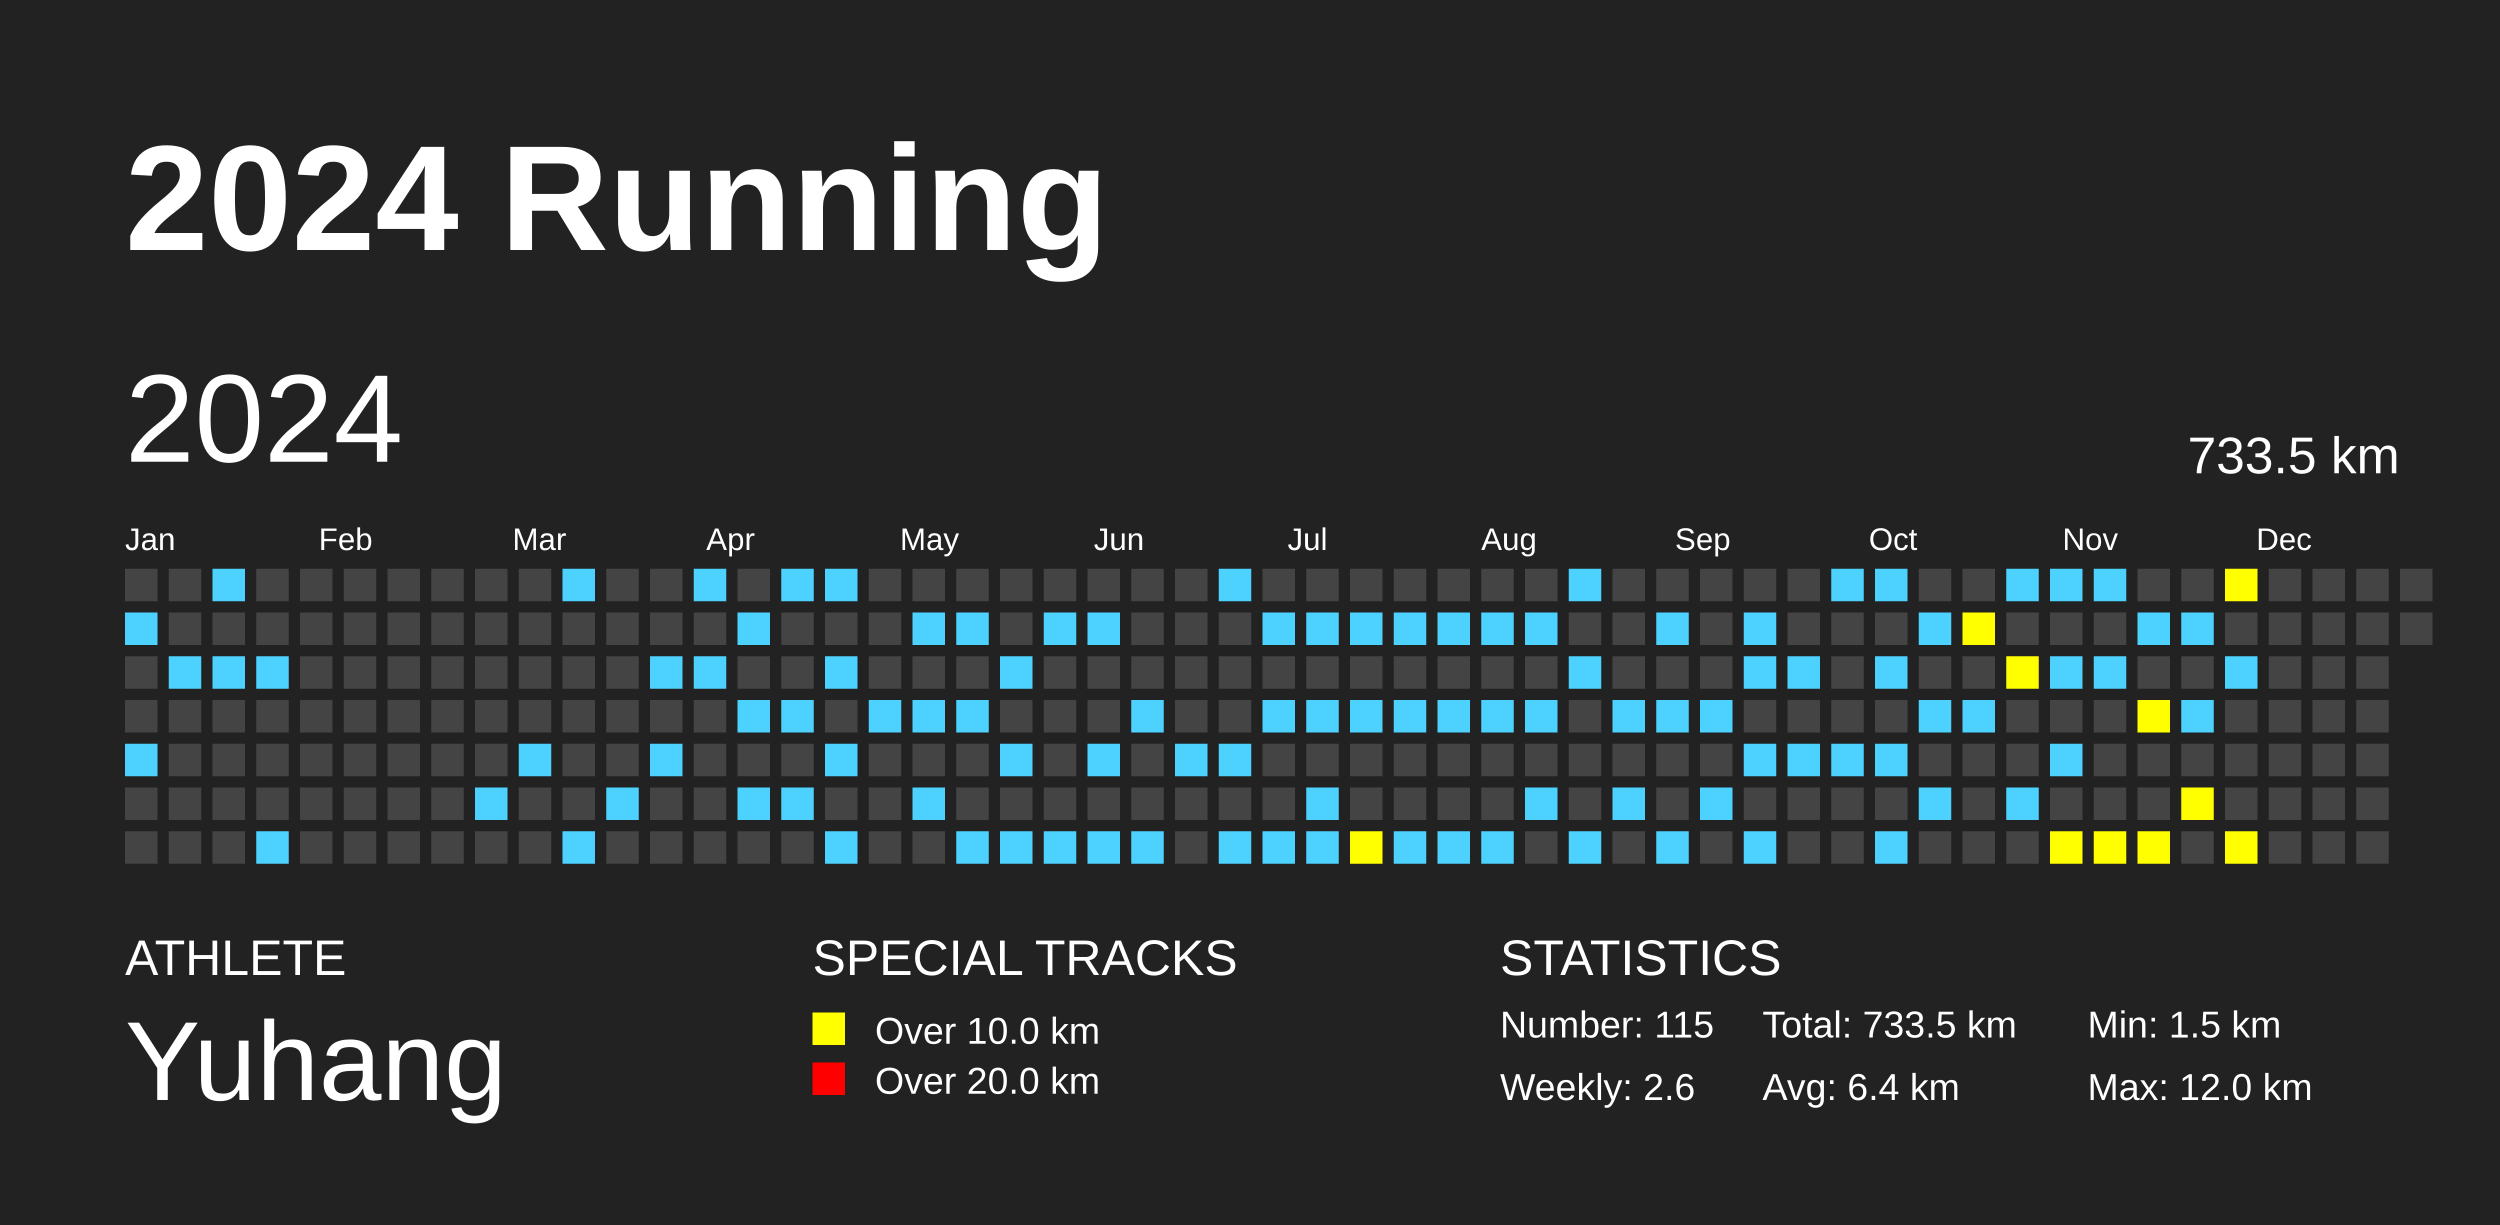
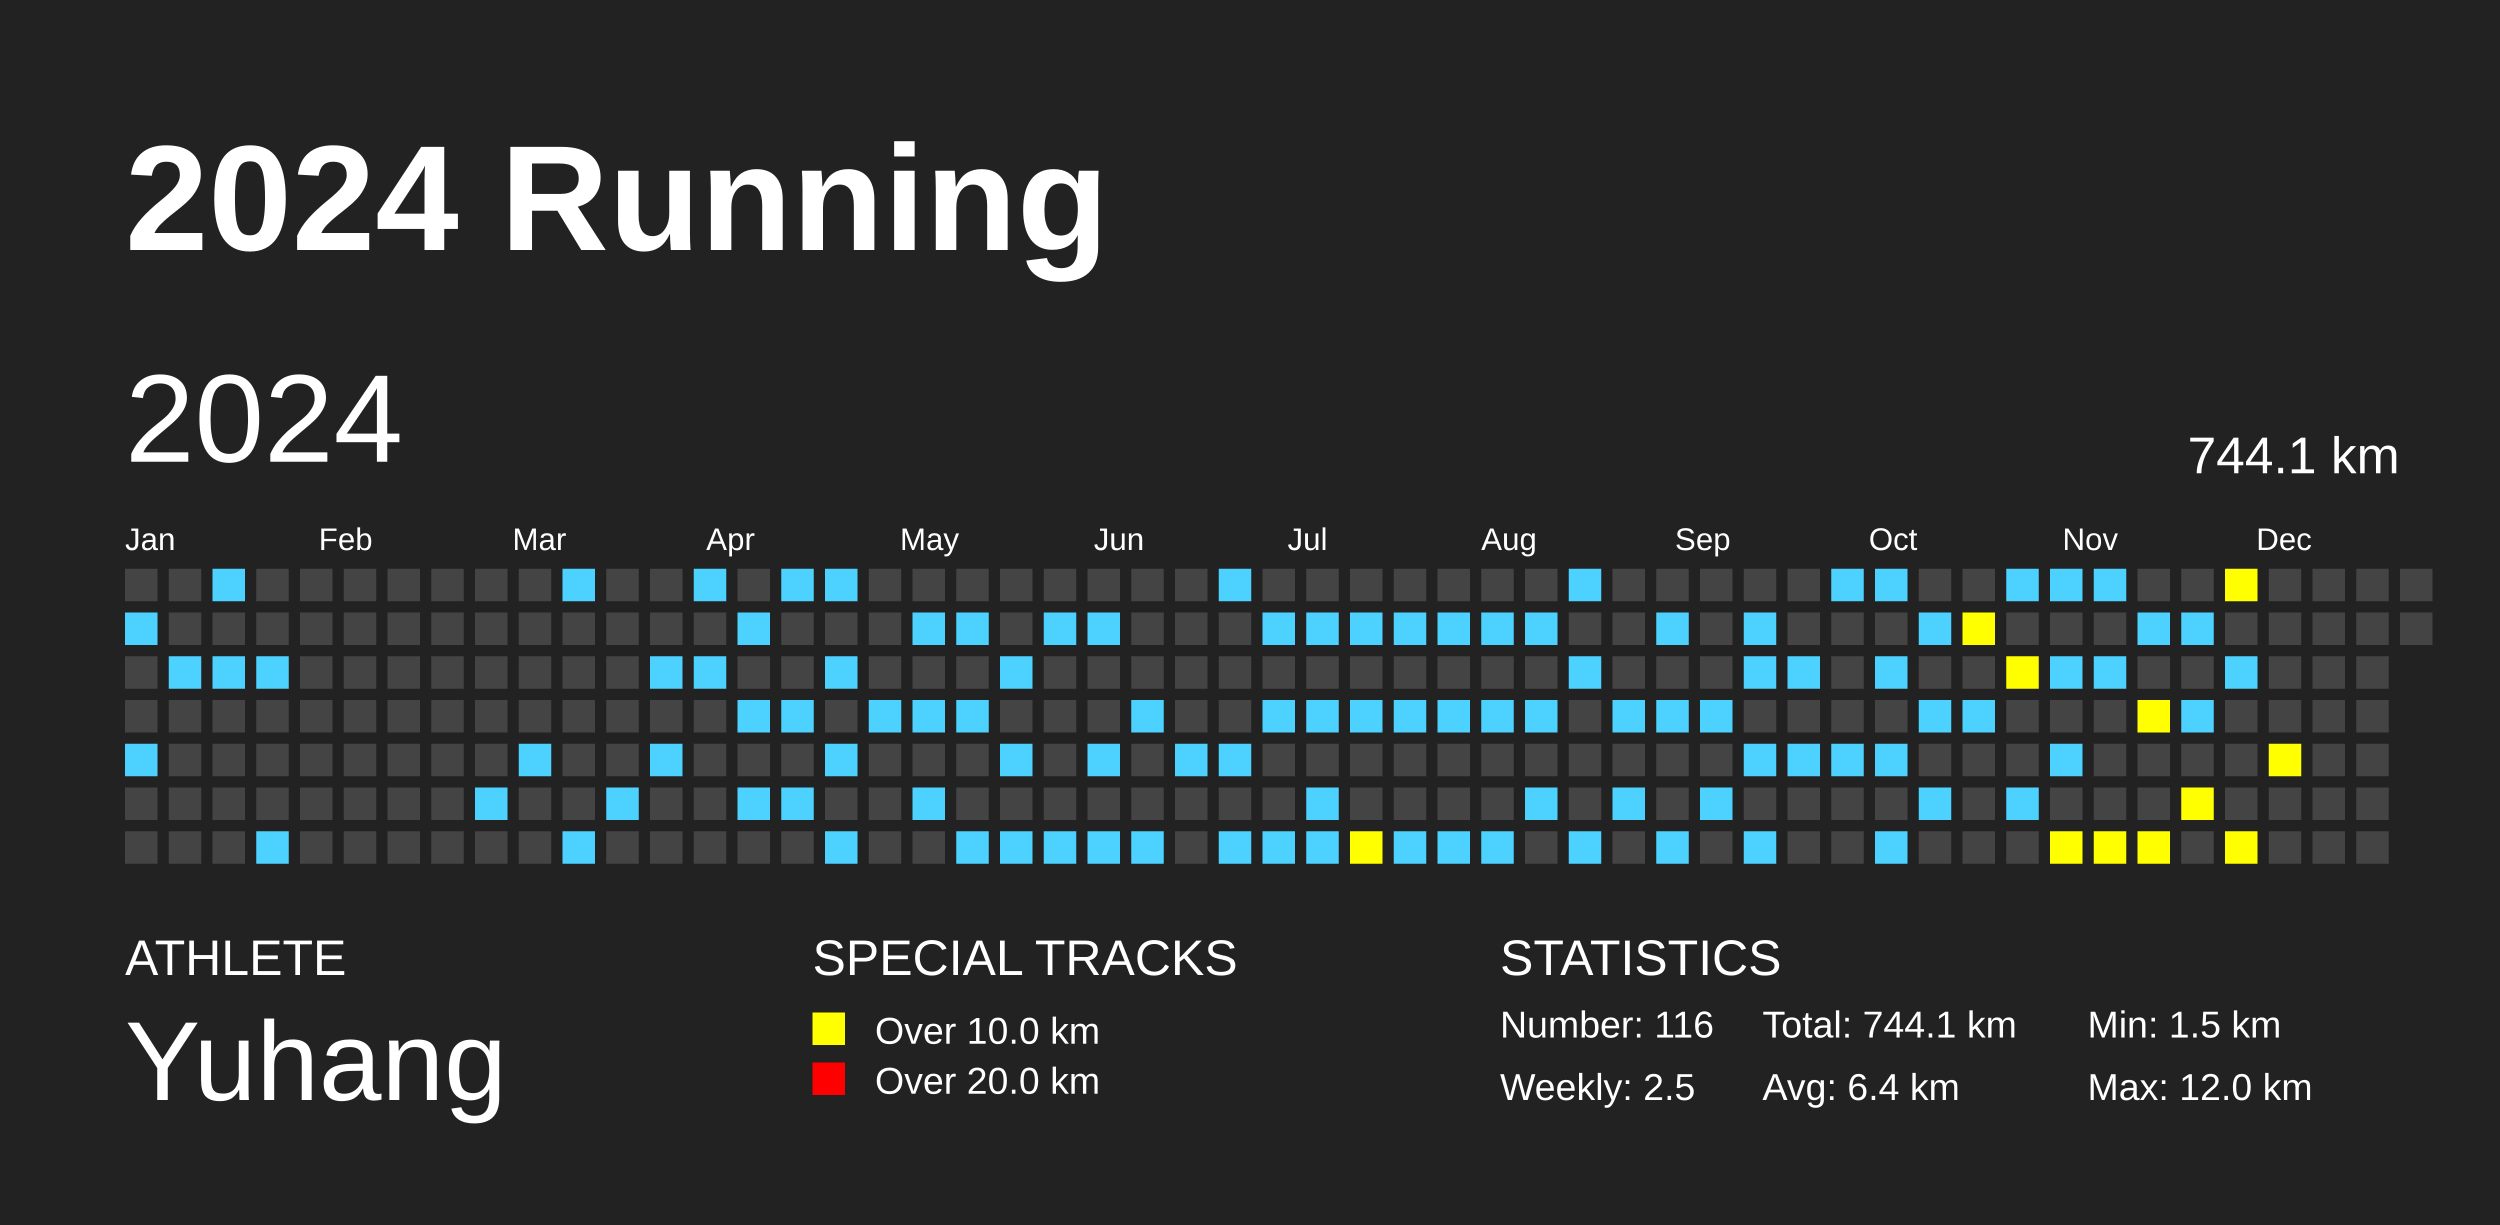
<svg xmlns="http://www.w3.org/2000/svg" baseProfile="full" height="98mm" version="1.1" viewBox="0,0,200,98" width="200mm">
  <defs />
  <rect fill="#222222" height="98" width="200" x="0" y="0" />
  <text fill="#FFFFFF" style="font-size:12px; font-family:Arial; font-weight:bold;" x="10" y="20">2024 Running</text>
  <text fill="#FFFFFF" style="font-size:4px; font-family:Arial" x="10" y="78">ATHLETE</text>
  <text fill="#FFFFFF" style="font-size:9px; font-family:Arial" x="10" y="88">Yuhang</text>
  <text fill="#FFFFFF" style="font-size:4px; font-family:Arial" x="65" y="78">SPECIAL TRACKS</text>
  <rect fill="yellow" height="2.6" width="2.6" x="65" y="81" />
  <text fill="#FFFFFF" style="font-size:3px; font-family:Arial" x="70" y="83.5">Over 10.0 km</text>
  <rect fill="red" height="2.6" width="2.6" x="65" y="85" />
  <text fill="#FFFFFF" style="font-size:3px; font-family:Arial" x="70" y="87.5">Over 20.0 km</text>
  <text fill="#FFFFFF" style="font-size:4px; font-family:Arial" x="120" y="78">STATISTICS</text>
-   <text fill="#FFFFFF" style="font-size:3px; font-family:Arial" x="120" y="83">Number: 115</text>
-   <text fill="#FFFFFF" style="font-size:3px; font-family:Arial" x="120" y="88">Weekly: 2.6</text>
-   <text fill="#FFFFFF" style="font-size:3px; font-family:Arial" x="141" y="83">Total: 733.5 km</text>
+   <text fill="#FFFFFF" style="font-size:3px; font-family:Arial" x="120" y="83">Number: 116</text>
+   <text fill="#FFFFFF" style="font-size:3px; font-family:Arial" x="120" y="88">Weekly: 2.5</text>
+   <text fill="#FFFFFF" style="font-size:3px; font-family:Arial" x="141" y="83">Total: 744.1 km</text>
  <text fill="#FFFFFF" style="font-size:3px; font-family:Arial" x="141" y="88">Avg: 6.4 km</text>
  <text fill="#FFFFFF" style="font-size:3px; font-family:Arial" x="167" y="83">Min: 1.5 km</text>
  <text fill="#FFFFFF" style="font-size:3px; font-family:Arial" x="167" y="88">Max: 12.0 km</text>
  <text dominant-baseline="hanging" fill="#FFFFFF" style="font-size:10.0px; font-family:Arial;" x="10" y="30">2024</text>
-   <text dominant-baseline="hanging" fill="#FFFFFF" style="font-size:4.125px; font-family:Arial;" x="175" y="35">733.5 km</text>
+   <text dominant-baseline="hanging" fill="#FFFFFF" style="font-size:4.125px; font-family:Arial;" x="175" y="35">744.1 km</text>
  <text fill="#FFFFFF" style="font-size:2.5px; font-family:Arial" x="10.0" y="44">Jan</text>
  <text fill="#FFFFFF" style="font-size:2.5px; font-family:Arial" x="25.5" y="44">Feb</text>
  <text fill="#FFFFFF" style="font-size:2.5px; font-family:Arial" x="41.0" y="44">Mar</text>
  <text fill="#FFFFFF" style="font-size:2.5px; font-family:Arial" x="56.5" y="44">Apr</text>
  <text fill="#FFFFFF" style="font-size:2.5px; font-family:Arial" x="72.0" y="44">May</text>
  <text fill="#FFFFFF" style="font-size:2.5px; font-family:Arial" x="87.5" y="44">Jun</text>
  <text fill="#FFFFFF" style="font-size:2.5px; font-family:Arial" x="103.0" y="44">Jul</text>
  <text fill="#FFFFFF" style="font-size:2.5px; font-family:Arial" x="118.5" y="44">Aug</text>
  <text fill="#FFFFFF" style="font-size:2.5px; font-family:Arial" x="134.0" y="44">Sep</text>
  <text fill="#FFFFFF" style="font-size:2.5px; font-family:Arial" x="149.5" y="44">Oct</text>
  <text fill="#FFFFFF" style="font-size:2.5px; font-family:Arial" x="165.0" y="44">Nov</text>
  <text fill="#FFFFFF" style="font-size:2.5px; font-family:Arial" x="180.5" y="44">Dec</text>
  <rect fill="#444444" height="2.6" width="2.6" x="10.0" y="45.5" />
  <rect fill="#4DD2FF" height="2.6" width="2.6" x="10.0" y="49.0" />
  <rect fill="#444444" height="2.6" width="2.6" x="10.0" y="52.5" />
  <rect fill="#444444" height="2.6" width="2.6" x="10.0" y="56.0" />
  <rect fill="#4DD2FF" height="2.6" width="2.6" x="10.0" y="59.5" />
  <rect fill="#444444" height="2.6" width="2.6" x="10.0" y="63.0" />
  <rect fill="#444444" height="2.6" width="2.6" x="10.0" y="66.5" />
  <rect fill="#444444" height="2.6" width="2.6" x="13.5" y="45.5" />
  <rect fill="#444444" height="2.6" width="2.6" x="13.5" y="49.0" />
  <rect fill="#4DD2FF" height="2.6" width="2.6" x="13.5" y="52.5" />
  <rect fill="#444444" height="2.6" width="2.6" x="13.5" y="56.0" />
  <rect fill="#444444" height="2.6" width="2.6" x="13.5" y="59.5" />
  <rect fill="#444444" height="2.6" width="2.6" x="13.5" y="63.0" />
  <rect fill="#444444" height="2.6" width="2.6" x="13.5" y="66.5" />
  <rect fill="#4DD2FF" height="2.6" width="2.6" x="17.0" y="45.5" />
  <rect fill="#444444" height="2.6" width="2.6" x="17.0" y="49.0" />
  <rect fill="#4DD2FF" height="2.6" width="2.6" x="17.0" y="52.5" />
  <rect fill="#444444" height="2.6" width="2.6" x="17.0" y="56.0" />
  <rect fill="#444444" height="2.6" width="2.6" x="17.0" y="59.5" />
  <rect fill="#444444" height="2.6" width="2.6" x="17.0" y="63.0" />
  <rect fill="#444444" height="2.6" width="2.6" x="17.0" y="66.5" />
  <rect fill="#444444" height="2.6" width="2.6" x="20.5" y="45.5" />
  <rect fill="#444444" height="2.6" width="2.6" x="20.5" y="49.0" />
  <rect fill="#4DD2FF" height="2.6" width="2.6" x="20.5" y="52.5" />
  <rect fill="#444444" height="2.6" width="2.6" x="20.5" y="56.0" />
  <rect fill="#444444" height="2.6" width="2.6" x="20.5" y="59.5" />
  <rect fill="#444444" height="2.6" width="2.6" x="20.5" y="63.0" />
  <rect fill="#4DD2FF" height="2.6" width="2.6" x="20.5" y="66.5" />
  <rect fill="#444444" height="2.6" width="2.6" x="24.0" y="45.5" />
  <rect fill="#444444" height="2.6" width="2.6" x="24.0" y="49.0" />
  <rect fill="#444444" height="2.6" width="2.6" x="24.0" y="52.5" />
  <rect fill="#444444" height="2.6" width="2.6" x="24.0" y="56.0" />
  <rect fill="#444444" height="2.6" width="2.6" x="24.0" y="59.5" />
  <rect fill="#444444" height="2.6" width="2.6" x="24.0" y="63.0" />
  <rect fill="#444444" height="2.6" width="2.6" x="24.0" y="66.5" />
  <rect fill="#444444" height="2.6" width="2.6" x="27.5" y="45.5" />
  <rect fill="#444444" height="2.6" width="2.6" x="27.5" y="49.0" />
  <rect fill="#444444" height="2.6" width="2.6" x="27.5" y="52.5" />
  <rect fill="#444444" height="2.6" width="2.6" x="27.5" y="56.0" />
  <rect fill="#444444" height="2.6" width="2.6" x="27.5" y="59.5" />
  <rect fill="#444444" height="2.6" width="2.6" x="27.5" y="63.0" />
  <rect fill="#444444" height="2.6" width="2.6" x="27.5" y="66.5" />
  <rect fill="#444444" height="2.6" width="2.6" x="31.0" y="45.5" />
  <rect fill="#444444" height="2.6" width="2.6" x="31.0" y="49.0" />
  <rect fill="#444444" height="2.6" width="2.6" x="31.0" y="52.5" />
  <rect fill="#444444" height="2.6" width="2.6" x="31.0" y="56.0" />
  <rect fill="#444444" height="2.6" width="2.6" x="31.0" y="59.5" />
  <rect fill="#444444" height="2.6" width="2.6" x="31.0" y="63.0" />
  <rect fill="#444444" height="2.6" width="2.6" x="31.0" y="66.5" />
  <rect fill="#444444" height="2.6" width="2.6" x="34.5" y="45.5" />
  <rect fill="#444444" height="2.6" width="2.6" x="34.5" y="49.0" />
  <rect fill="#444444" height="2.6" width="2.6" x="34.5" y="52.5" />
  <rect fill="#444444" height="2.6" width="2.6" x="34.5" y="56.0" />
  <rect fill="#444444" height="2.6" width="2.6" x="34.5" y="59.5" />
  <rect fill="#444444" height="2.6" width="2.6" x="34.5" y="63.0" />
  <rect fill="#444444" height="2.6" width="2.6" x="34.5" y="66.5" />
  <rect fill="#444444" height="2.6" width="2.6" x="38.0" y="45.5" />
  <rect fill="#444444" height="2.6" width="2.6" x="38.0" y="49.0" />
  <rect fill="#444444" height="2.6" width="2.6" x="38.0" y="52.5" />
  <rect fill="#444444" height="2.6" width="2.6" x="38.0" y="56.0" />
  <rect fill="#444444" height="2.6" width="2.6" x="38.0" y="59.5" />
  <rect fill="#4DD2FF" height="2.6" width="2.6" x="38.0" y="63.0" />
  <rect fill="#444444" height="2.6" width="2.6" x="38.0" y="66.5" />
  <rect fill="#444444" height="2.6" width="2.6" x="41.5" y="45.5" />
  <rect fill="#444444" height="2.6" width="2.6" x="41.5" y="49.0" />
  <rect fill="#444444" height="2.6" width="2.6" x="41.5" y="52.5" />
  <rect fill="#444444" height="2.6" width="2.6" x="41.5" y="56.0" />
  <rect fill="#4DD2FF" height="2.6" width="2.6" x="41.5" y="59.5" />
  <rect fill="#444444" height="2.6" width="2.6" x="41.5" y="63.0" />
  <rect fill="#444444" height="2.6" width="2.6" x="41.5" y="66.5" />
  <rect fill="#4DD2FF" height="2.6" width="2.6" x="45.0" y="45.5" />
  <rect fill="#444444" height="2.6" width="2.6" x="45.0" y="49.0" />
  <rect fill="#444444" height="2.6" width="2.6" x="45.0" y="52.5" />
  <rect fill="#444444" height="2.6" width="2.6" x="45.0" y="56.0" />
  <rect fill="#444444" height="2.6" width="2.6" x="45.0" y="59.5" />
  <rect fill="#444444" height="2.6" width="2.6" x="45.0" y="63.0" />
  <rect fill="#4DD2FF" height="2.6" width="2.6" x="45.0" y="66.5" />
  <rect fill="#444444" height="2.6" width="2.6" x="48.5" y="45.5" />
  <rect fill="#444444" height="2.6" width="2.6" x="48.5" y="49.0" />
  <rect fill="#444444" height="2.6" width="2.6" x="48.5" y="52.5" />
  <rect fill="#444444" height="2.6" width="2.6" x="48.5" y="56.0" />
  <rect fill="#444444" height="2.6" width="2.6" x="48.5" y="59.5" />
  <rect fill="#4DD2FF" height="2.6" width="2.6" x="48.5" y="63.0" />
  <rect fill="#444444" height="2.6" width="2.6" x="48.5" y="66.5" />
  <rect fill="#444444" height="2.6" width="2.6" x="52.0" y="45.5" />
  <rect fill="#444444" height="2.6" width="2.6" x="52.0" y="49.0" />
  <rect fill="#4DD2FF" height="2.6" width="2.6" x="52.0" y="52.5" />
  <rect fill="#444444" height="2.6" width="2.6" x="52.0" y="56.0" />
  <rect fill="#4DD2FF" height="2.6" width="2.6" x="52.0" y="59.5" />
  <rect fill="#444444" height="2.6" width="2.6" x="52.0" y="63.0" />
  <rect fill="#444444" height="2.6" width="2.6" x="52.0" y="66.5" />
  <rect fill="#4DD2FF" height="2.6" width="2.6" x="55.5" y="45.5" />
  <rect fill="#444444" height="2.6" width="2.6" x="55.5" y="49.0" />
  <rect fill="#4DD2FF" height="2.6" width="2.6" x="55.5" y="52.5" />
  <rect fill="#444444" height="2.6" width="2.6" x="55.5" y="56.0" />
  <rect fill="#444444" height="2.6" width="2.6" x="55.5" y="59.5" />
  <rect fill="#444444" height="2.6" width="2.6" x="55.5" y="63.0" />
  <rect fill="#444444" height="2.6" width="2.6" x="55.5" y="66.5" />
  <rect fill="#444444" height="2.6" width="2.6" x="59.0" y="45.5" />
  <rect fill="#4DD2FF" height="2.6" width="2.6" x="59.0" y="49.0" />
  <rect fill="#444444" height="2.6" width="2.6" x="59.0" y="52.5" />
  <rect fill="#4DD2FF" height="2.6" width="2.6" x="59.0" y="56.0" />
  <rect fill="#444444" height="2.6" width="2.6" x="59.0" y="59.5" />
  <rect fill="#4DD2FF" height="2.6" width="2.6" x="59.0" y="63.0" />
  <rect fill="#444444" height="2.6" width="2.6" x="59.0" y="66.5" />
  <rect fill="#4DD2FF" height="2.6" width="2.6" x="62.5" y="45.5" />
  <rect fill="#444444" height="2.6" width="2.6" x="62.5" y="49.0" />
  <rect fill="#444444" height="2.6" width="2.6" x="62.5" y="52.5" />
  <rect fill="#4DD2FF" height="2.6" width="2.6" x="62.5" y="56.0" />
  <rect fill="#444444" height="2.6" width="2.6" x="62.5" y="59.5" />
  <rect fill="#4DD2FF" height="2.6" width="2.6" x="62.5" y="63.0" />
  <rect fill="#444444" height="2.6" width="2.6" x="62.5" y="66.5" />
  <rect fill="#4DD2FF" height="2.6" width="2.6" x="66.0" y="45.5" />
  <rect fill="#444444" height="2.6" width="2.6" x="66.0" y="49.0" />
  <rect fill="#4DD2FF" height="2.6" width="2.6" x="66.0" y="52.5" />
  <rect fill="#444444" height="2.6" width="2.6" x="66.0" y="56.0" />
  <rect fill="#4DD2FF" height="2.6" width="2.6" x="66.0" y="59.5" />
  <rect fill="#444444" height="2.6" width="2.6" x="66.0" y="63.0" />
  <rect fill="#4DD2FF" height="2.6" width="2.6" x="66.0" y="66.5" />
  <rect fill="#444444" height="2.6" width="2.6" x="69.5" y="45.5" />
  <rect fill="#444444" height="2.6" width="2.6" x="69.5" y="49.0" />
  <rect fill="#444444" height="2.6" width="2.6" x="69.5" y="52.5" />
  <rect fill="#4DD2FF" height="2.6" width="2.6" x="69.5" y="56.0" />
  <rect fill="#444444" height="2.6" width="2.6" x="69.5" y="59.5" />
  <rect fill="#444444" height="2.6" width="2.6" x="69.5" y="63.0" />
  <rect fill="#444444" height="2.6" width="2.6" x="69.5" y="66.5" />
  <rect fill="#444444" height="2.6" width="2.6" x="73.0" y="45.5" />
  <rect fill="#4DD2FF" height="2.6" width="2.6" x="73.0" y="49.0" />
  <rect fill="#444444" height="2.6" width="2.6" x="73.0" y="52.5" />
  <rect fill="#4DD2FF" height="2.6" width="2.6" x="73.0" y="56.0" />
  <rect fill="#444444" height="2.6" width="2.6" x="73.0" y="59.5" />
  <rect fill="#4DD2FF" height="2.6" width="2.6" x="73.0" y="63.0" />
  <rect fill="#444444" height="2.6" width="2.6" x="73.0" y="66.5" />
  <rect fill="#444444" height="2.6" width="2.6" x="76.5" y="45.5" />
  <rect fill="#4DD2FF" height="2.6" width="2.6" x="76.5" y="49.0" />
  <rect fill="#444444" height="2.6" width="2.6" x="76.5" y="52.5" />
  <rect fill="#4DD2FF" height="2.6" width="2.6" x="76.5" y="56.0" />
  <rect fill="#444444" height="2.6" width="2.6" x="76.5" y="59.5" />
  <rect fill="#444444" height="2.6" width="2.6" x="76.5" y="63.0" />
  <rect fill="#4DD2FF" height="2.6" width="2.6" x="76.5" y="66.5" />
  <rect fill="#444444" height="2.6" width="2.6" x="80.0" y="45.5" />
  <rect fill="#444444" height="2.6" width="2.6" x="80.0" y="49.0" />
  <rect fill="#4DD2FF" height="2.6" width="2.6" x="80.0" y="52.5" />
  <rect fill="#444444" height="2.6" width="2.6" x="80.0" y="56.0" />
  <rect fill="#4DD2FF" height="2.6" width="2.6" x="80.0" y="59.5" />
  <rect fill="#444444" height="2.6" width="2.6" x="80.0" y="63.0" />
  <rect fill="#4DD2FF" height="2.6" width="2.6" x="80.0" y="66.5" />
  <rect fill="#444444" height="2.6" width="2.6" x="83.5" y="45.5" />
  <rect fill="#4DD2FF" height="2.6" width="2.6" x="83.5" y="49.0" />
  <rect fill="#444444" height="2.6" width="2.6" x="83.5" y="52.5" />
  <rect fill="#444444" height="2.6" width="2.6" x="83.5" y="56.0" />
  <rect fill="#444444" height="2.6" width="2.6" x="83.5" y="59.5" />
  <rect fill="#444444" height="2.6" width="2.6" x="83.5" y="63.0" />
  <rect fill="#4DD2FF" height="2.6" width="2.6" x="83.5" y="66.5" />
  <rect fill="#444444" height="2.6" width="2.6" x="87.0" y="45.5" />
  <rect fill="#4DD2FF" height="2.6" width="2.6" x="87.0" y="49.0" />
  <rect fill="#444444" height="2.6" width="2.6" x="87.0" y="52.5" />
  <rect fill="#444444" height="2.6" width="2.6" x="87.0" y="56.0" />
  <rect fill="#4DD2FF" height="2.6" width="2.6" x="87.0" y="59.5" />
  <rect fill="#444444" height="2.6" width="2.6" x="87.0" y="63.0" />
  <rect fill="#4DD2FF" height="2.6" width="2.6" x="87.0" y="66.5" />
  <rect fill="#444444" height="2.6" width="2.6" x="90.5" y="45.5" />
  <rect fill="#444444" height="2.6" width="2.6" x="90.5" y="49.0" />
  <rect fill="#444444" height="2.6" width="2.6" x="90.5" y="52.5" />
  <rect fill="#4DD2FF" height="2.6" width="2.6" x="90.5" y="56.0" />
  <rect fill="#444444" height="2.6" width="2.6" x="90.5" y="59.5" />
  <rect fill="#444444" height="2.6" width="2.6" x="90.5" y="63.0" />
  <rect fill="#4DD2FF" height="2.6" width="2.6" x="90.5" y="66.5" />
  <rect fill="#444444" height="2.6" width="2.6" x="94.0" y="45.5" />
  <rect fill="#444444" height="2.6" width="2.6" x="94.0" y="49.0" />
  <rect fill="#444444" height="2.6" width="2.6" x="94.0" y="52.5" />
  <rect fill="#444444" height="2.6" width="2.6" x="94.0" y="56.0" />
  <rect fill="#4DD2FF" height="2.6" width="2.6" x="94.0" y="59.5" />
  <rect fill="#444444" height="2.6" width="2.6" x="94.0" y="63.0" />
  <rect fill="#444444" height="2.6" width="2.6" x="94.0" y="66.5" />
  <rect fill="#4DD2FF" height="2.6" width="2.6" x="97.5" y="45.5" />
  <rect fill="#444444" height="2.6" width="2.6" x="97.5" y="49.0" />
  <rect fill="#444444" height="2.6" width="2.6" x="97.5" y="52.5" />
  <rect fill="#444444" height="2.6" width="2.6" x="97.5" y="56.0" />
  <rect fill="#4DD2FF" height="2.6" width="2.6" x="97.5" y="59.5" />
  <rect fill="#444444" height="2.6" width="2.6" x="97.5" y="63.0" />
  <rect fill="#4DD2FF" height="2.6" width="2.6" x="97.5" y="66.5" />
  <rect fill="#444444" height="2.6" width="2.6" x="101.0" y="45.5" />
  <rect fill="#4DD2FF" height="2.6" width="2.6" x="101.0" y="49.0" />
  <rect fill="#444444" height="2.6" width="2.6" x="101.0" y="52.5" />
  <rect fill="#4DD2FF" height="2.6" width="2.6" x="101.0" y="56.0" />
  <rect fill="#444444" height="2.6" width="2.6" x="101.0" y="59.5" />
  <rect fill="#444444" height="2.6" width="2.6" x="101.0" y="63.0" />
  <rect fill="#4DD2FF" height="2.6" width="2.6" x="101.0" y="66.5" />
  <rect fill="#444444" height="2.6" width="2.6" x="104.5" y="45.5" />
  <rect fill="#4DD2FF" height="2.6" width="2.6" x="104.5" y="49.0" />
  <rect fill="#444444" height="2.6" width="2.6" x="104.5" y="52.5" />
  <rect fill="#4DD2FF" height="2.6" width="2.6" x="104.5" y="56.0" />
  <rect fill="#444444" height="2.6" width="2.6" x="104.5" y="59.5" />
  <rect fill="#4DD2FF" height="2.6" width="2.6" x="104.5" y="63.0" />
  <rect fill="#4DD2FF" height="2.6" width="2.6" x="104.5" y="66.5" />
  <rect fill="#444444" height="2.6" width="2.6" x="108.0" y="45.5" />
  <rect fill="#4DD2FF" height="2.6" width="2.6" x="108.0" y="49.0" />
  <rect fill="#444444" height="2.6" width="2.6" x="108.0" y="52.5" />
  <rect fill="#4DD2FF" height="2.6" width="2.6" x="108.0" y="56.0" />
  <rect fill="#444444" height="2.6" width="2.6" x="108.0" y="59.5" />
  <rect fill="#444444" height="2.6" width="2.6" x="108.0" y="63.0" />
  <rect fill="yellow" height="2.6" width="2.6" x="108.0" y="66.5" />
  <rect fill="#444444" height="2.6" width="2.6" x="111.5" y="45.5" />
  <rect fill="#4DD2FF" height="2.6" width="2.6" x="111.5" y="49.0" />
  <rect fill="#444444" height="2.6" width="2.6" x="111.5" y="52.5" />
  <rect fill="#4DD2FF" height="2.6" width="2.6" x="111.5" y="56.0" />
  <rect fill="#444444" height="2.6" width="2.6" x="111.5" y="59.5" />
  <rect fill="#444444" height="2.6" width="2.6" x="111.5" y="63.0" />
  <rect fill="#4DD2FF" height="2.6" width="2.6" x="111.5" y="66.5" />
  <rect fill="#444444" height="2.6" width="2.6" x="115.0" y="45.5" />
  <rect fill="#4DD2FF" height="2.6" width="2.6" x="115.0" y="49.0" />
  <rect fill="#444444" height="2.6" width="2.6" x="115.0" y="52.5" />
  <rect fill="#4DD2FF" height="2.6" width="2.6" x="115.0" y="56.0" />
  <rect fill="#444444" height="2.6" width="2.6" x="115.0" y="59.5" />
  <rect fill="#444444" height="2.6" width="2.6" x="115.0" y="63.0" />
  <rect fill="#4DD2FF" height="2.6" width="2.6" x="115.0" y="66.5" />
  <rect fill="#444444" height="2.6" width="2.6" x="118.5" y="45.5" />
  <rect fill="#4DD2FF" height="2.6" width="2.6" x="118.5" y="49.0" />
  <rect fill="#444444" height="2.6" width="2.6" x="118.5" y="52.5" />
  <rect fill="#4DD2FF" height="2.6" width="2.6" x="118.5" y="56.0" />
  <rect fill="#444444" height="2.6" width="2.6" x="118.5" y="59.5" />
  <rect fill="#444444" height="2.6" width="2.6" x="118.5" y="63.0" />
  <rect fill="#4DD2FF" height="2.6" width="2.6" x="118.5" y="66.5" />
  <rect fill="#444444" height="2.6" width="2.6" x="122.0" y="45.5" />
  <rect fill="#4DD2FF" height="2.6" width="2.6" x="122.0" y="49.0" />
  <rect fill="#444444" height="2.6" width="2.6" x="122.0" y="52.5" />
  <rect fill="#4DD2FF" height="2.6" width="2.6" x="122.0" y="56.0" />
  <rect fill="#444444" height="2.6" width="2.6" x="122.0" y="59.5" />
  <rect fill="#4DD2FF" height="2.6" width="2.6" x="122.0" y="63.0" />
  <rect fill="#444444" height="2.6" width="2.6" x="122.0" y="66.5" />
  <rect fill="#4DD2FF" height="2.6" width="2.6" x="125.5" y="45.5" />
  <rect fill="#444444" height="2.6" width="2.6" x="125.5" y="49.0" />
  <rect fill="#4DD2FF" height="2.6" width="2.6" x="125.5" y="52.5" />
  <rect fill="#444444" height="2.6" width="2.6" x="125.5" y="56.0" />
  <rect fill="#444444" height="2.6" width="2.6" x="125.5" y="59.5" />
  <rect fill="#444444" height="2.6" width="2.6" x="125.5" y="63.0" />
  <rect fill="#4DD2FF" height="2.6" width="2.6" x="125.5" y="66.5" />
  <rect fill="#444444" height="2.6" width="2.6" x="129.0" y="45.5" />
  <rect fill="#444444" height="2.6" width="2.6" x="129.0" y="49.0" />
  <rect fill="#444444" height="2.6" width="2.6" x="129.0" y="52.5" />
  <rect fill="#4DD2FF" height="2.6" width="2.6" x="129.0" y="56.0" />
  <rect fill="#444444" height="2.6" width="2.6" x="129.0" y="59.5" />
  <rect fill="#4DD2FF" height="2.6" width="2.6" x="129.0" y="63.0" />
  <rect fill="#444444" height="2.6" width="2.6" x="129.0" y="66.5" />
  <rect fill="#444444" height="2.6" width="2.6" x="132.5" y="45.5" />
  <rect fill="#4DD2FF" height="2.6" width="2.6" x="132.5" y="49.0" />
  <rect fill="#444444" height="2.6" width="2.6" x="132.5" y="52.5" />
  <rect fill="#4DD2FF" height="2.6" width="2.6" x="132.5" y="56.0" />
  <rect fill="#444444" height="2.6" width="2.6" x="132.5" y="59.5" />
  <rect fill="#444444" height="2.6" width="2.6" x="132.5" y="63.0" />
  <rect fill="#4DD2FF" height="2.6" width="2.6" x="132.5" y="66.5" />
  <rect fill="#444444" height="2.6" width="2.6" x="136.0" y="45.5" />
  <rect fill="#444444" height="2.6" width="2.6" x="136.0" y="49.0" />
  <rect fill="#444444" height="2.6" width="2.6" x="136.0" y="52.5" />
  <rect fill="#4DD2FF" height="2.6" width="2.6" x="136.0" y="56.0" />
  <rect fill="#444444" height="2.6" width="2.6" x="136.0" y="59.5" />
  <rect fill="#4DD2FF" height="2.6" width="2.6" x="136.0" y="63.0" />
  <rect fill="#444444" height="2.6" width="2.6" x="136.0" y="66.5" />
  <rect fill="#444444" height="2.6" width="2.6" x="139.5" y="45.5" />
  <rect fill="#4DD2FF" height="2.6" width="2.6" x="139.5" y="49.0" />
  <rect fill="#4DD2FF" height="2.6" width="2.6" x="139.5" y="52.5" />
  <rect fill="#444444" height="2.6" width="2.6" x="139.5" y="56.0" />
  <rect fill="#4DD2FF" height="2.6" width="2.6" x="139.5" y="59.5" />
  <rect fill="#444444" height="2.6" width="2.6" x="139.5" y="63.0" />
  <rect fill="#4DD2FF" height="2.6" width="2.6" x="139.5" y="66.5" />
  <rect fill="#444444" height="2.6" width="2.6" x="143.0" y="45.5" />
  <rect fill="#444444" height="2.6" width="2.6" x="143.0" y="49.0" />
  <rect fill="#4DD2FF" height="2.6" width="2.6" x="143.0" y="52.5" />
  <rect fill="#444444" height="2.6" width="2.6" x="143.0" y="56.0" />
  <rect fill="#4DD2FF" height="2.6" width="2.6" x="143.0" y="59.5" />
  <rect fill="#444444" height="2.6" width="2.6" x="143.0" y="63.0" />
  <rect fill="#444444" height="2.6" width="2.6" x="143.0" y="66.5" />
  <rect fill="#4DD2FF" height="2.6" width="2.6" x="146.5" y="45.5" />
  <rect fill="#444444" height="2.6" width="2.6" x="146.5" y="49.0" />
  <rect fill="#444444" height="2.6" width="2.6" x="146.5" y="52.5" />
  <rect fill="#444444" height="2.6" width="2.6" x="146.5" y="56.0" />
  <rect fill="#4DD2FF" height="2.6" width="2.6" x="146.5" y="59.5" />
  <rect fill="#444444" height="2.6" width="2.6" x="146.5" y="63.0" />
  <rect fill="#444444" height="2.6" width="2.6" x="146.5" y="66.5" />
  <rect fill="#4DD2FF" height="2.6" width="2.6" x="150.0" y="45.5" />
  <rect fill="#444444" height="2.6" width="2.6" x="150.0" y="49.0" />
  <rect fill="#4DD2FF" height="2.6" width="2.6" x="150.0" y="52.5" />
  <rect fill="#444444" height="2.6" width="2.6" x="150.0" y="56.0" />
  <rect fill="#4DD2FF" height="2.6" width="2.6" x="150.0" y="59.5" />
  <rect fill="#444444" height="2.6" width="2.6" x="150.0" y="63.0" />
  <rect fill="#4DD2FF" height="2.6" width="2.6" x="150.0" y="66.5" />
  <rect fill="#444444" height="2.6" width="2.6" x="153.5" y="45.5" />
  <rect fill="#4DD2FF" height="2.6" width="2.6" x="153.5" y="49.0" />
  <rect fill="#444444" height="2.6" width="2.6" x="153.5" y="52.5" />
  <rect fill="#4DD2FF" height="2.6" width="2.6" x="153.5" y="56.0" />
  <rect fill="#444444" height="2.6" width="2.6" x="153.5" y="59.5" />
  <rect fill="#4DD2FF" height="2.6" width="2.6" x="153.5" y="63.0" />
  <rect fill="#444444" height="2.6" width="2.6" x="153.5" y="66.5" />
  <rect fill="#444444" height="2.6" width="2.6" x="157.0" y="45.5" />
  <rect fill="yellow" height="2.6" width="2.6" x="157.0" y="49.0" />
  <rect fill="#444444" height="2.6" width="2.6" x="157.0" y="52.5" />
  <rect fill="#4DD2FF" height="2.6" width="2.6" x="157.0" y="56.0" />
  <rect fill="#444444" height="2.6" width="2.6" x="157.0" y="59.5" />
  <rect fill="#444444" height="2.6" width="2.6" x="157.0" y="63.0" />
  <rect fill="#444444" height="2.6" width="2.6" x="157.0" y="66.5" />
  <rect fill="#4DD2FF" height="2.6" width="2.6" x="160.5" y="45.5" />
  <rect fill="#444444" height="2.6" width="2.6" x="160.5" y="49.0" />
  <rect fill="yellow" height="2.6" width="2.6" x="160.5" y="52.5" />
  <rect fill="#444444" height="2.6" width="2.6" x="160.5" y="56.0" />
  <rect fill="#444444" height="2.6" width="2.6" x="160.5" y="59.5" />
  <rect fill="#4DD2FF" height="2.6" width="2.6" x="160.5" y="63.0" />
  <rect fill="#444444" height="2.6" width="2.6" x="160.5" y="66.5" />
  <rect fill="#4DD2FF" height="2.6" width="2.6" x="164.0" y="45.5" />
  <rect fill="#444444" height="2.6" width="2.6" x="164.0" y="49.0" />
  <rect fill="#4DD2FF" height="2.6" width="2.6" x="164.0" y="52.5" />
  <rect fill="#444444" height="2.6" width="2.6" x="164.0" y="56.0" />
  <rect fill="#4DD2FF" height="2.6" width="2.6" x="164.0" y="59.5" />
  <rect fill="#444444" height="2.6" width="2.6" x="164.0" y="63.0" />
  <rect fill="yellow" height="2.6" width="2.6" x="164.0" y="66.5" />
  <rect fill="#4DD2FF" height="2.6" width="2.6" x="167.5" y="45.5" />
  <rect fill="#444444" height="2.6" width="2.6" x="167.5" y="49.0" />
  <rect fill="#4DD2FF" height="2.6" width="2.6" x="167.5" y="52.5" />
  <rect fill="#444444" height="2.6" width="2.6" x="167.5" y="56.0" />
  <rect fill="#444444" height="2.6" width="2.6" x="167.5" y="59.5" />
  <rect fill="#444444" height="2.6" width="2.6" x="167.5" y="63.0" />
  <rect fill="yellow" height="2.6" width="2.6" x="167.5" y="66.5" />
  <rect fill="#444444" height="2.6" width="2.6" x="171.0" y="45.5" />
  <rect fill="#4DD2FF" height="2.6" width="2.6" x="171.0" y="49.0" />
  <rect fill="#444444" height="2.6" width="2.6" x="171.0" y="52.5" />
  <rect fill="yellow" height="2.6" width="2.6" x="171.0" y="56.0" />
  <rect fill="#444444" height="2.6" width="2.6" x="171.0" y="59.5" />
  <rect fill="#444444" height="2.6" width="2.6" x="171.0" y="63.0" />
  <rect fill="yellow" height="2.6" width="2.6" x="171.0" y="66.5" />
  <rect fill="#444444" height="2.6" width="2.6" x="174.5" y="45.5" />
  <rect fill="#4DD2FF" height="2.6" width="2.6" x="174.5" y="49.0" />
  <rect fill="#444444" height="2.6" width="2.6" x="174.5" y="52.5" />
  <rect fill="#4DD2FF" height="2.6" width="2.6" x="174.5" y="56.0" />
  <rect fill="#444444" height="2.6" width="2.6" x="174.5" y="59.5" />
  <rect fill="yellow" height="2.6" width="2.6" x="174.5" y="63.0" />
  <rect fill="#444444" height="2.6" width="2.6" x="174.5" y="66.5" />
  <rect fill="yellow" height="2.6" width="2.6" x="178.0" y="45.5" />
  <rect fill="#444444" height="2.6" width="2.6" x="178.0" y="49.0" />
  <rect fill="#4DD2FF" height="2.6" width="2.6" x="178.0" y="52.5" />
  <rect fill="#444444" height="2.6" width="2.6" x="178.0" y="56.0" />
  <rect fill="#444444" height="2.6" width="2.6" x="178.0" y="59.5" />
  <rect fill="#444444" height="2.6" width="2.6" x="178.0" y="63.0" />
  <rect fill="yellow" height="2.6" width="2.6" x="178.0" y="66.5" />
  <rect fill="#444444" height="2.6" width="2.6" x="181.5" y="45.5" />
  <rect fill="#444444" height="2.6" width="2.6" x="181.5" y="49.0" />
  <rect fill="#444444" height="2.6" width="2.6" x="181.5" y="52.5" />
  <rect fill="#444444" height="2.6" width="2.6" x="181.5" y="56.0" />
-   <rect fill="#444444" height="2.6" width="2.6" x="181.5" y="59.5" />
+   <rect fill="yellow" height="2.6" width="2.6" x="181.5" y="59.5" />
  <rect fill="#444444" height="2.6" width="2.6" x="181.5" y="63.0" />
  <rect fill="#444444" height="2.6" width="2.6" x="181.5" y="66.5" />
  <rect fill="#444444" height="2.6" width="2.6" x="185.0" y="45.5" />
  <rect fill="#444444" height="2.6" width="2.6" x="185.0" y="49.0" />
  <rect fill="#444444" height="2.6" width="2.6" x="185.0" y="52.5" />
  <rect fill="#444444" height="2.6" width="2.6" x="185.0" y="56.0" />
  <rect fill="#444444" height="2.6" width="2.6" x="185.0" y="59.5" />
  <rect fill="#444444" height="2.6" width="2.6" x="185.0" y="63.0" />
  <rect fill="#444444" height="2.6" width="2.6" x="185.0" y="66.5" />
  <rect fill="#444444" height="2.6" width="2.6" x="188.5" y="45.5" />
  <rect fill="#444444" height="2.6" width="2.6" x="188.5" y="49.0" />
  <rect fill="#444444" height="2.6" width="2.6" x="188.5" y="52.5" />
  <rect fill="#444444" height="2.6" width="2.6" x="188.5" y="56.0" />
  <rect fill="#444444" height="2.6" width="2.6" x="188.5" y="59.5" />
  <rect fill="#444444" height="2.6" width="2.6" x="188.5" y="63.0" />
  <rect fill="#444444" height="2.6" width="2.6" x="188.5" y="66.5" />
  <rect fill="#444444" height="2.6" width="2.6" x="192.0" y="45.5" />
  <rect fill="#444444" height="2.6" width="2.6" x="192.0" y="49.0" />
</svg>
